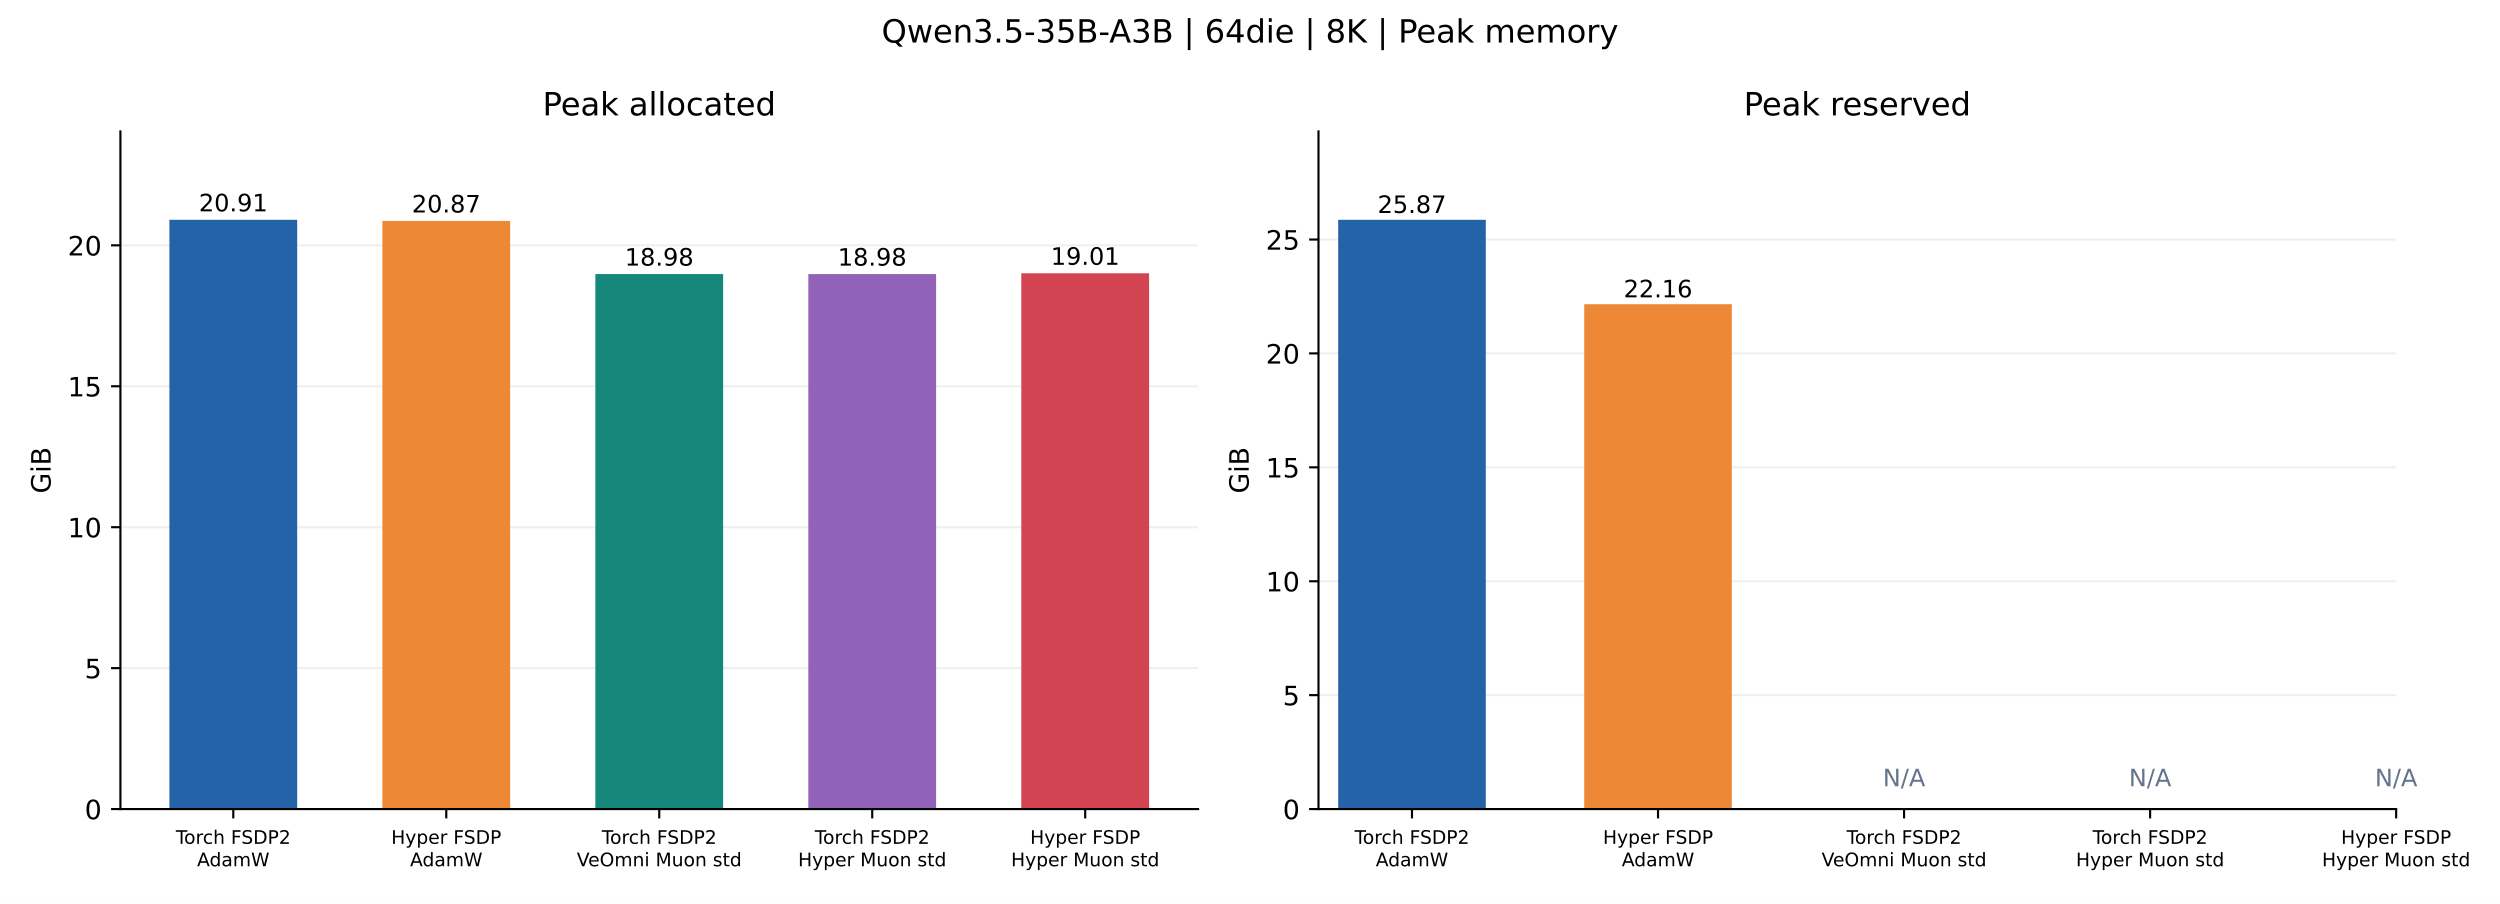
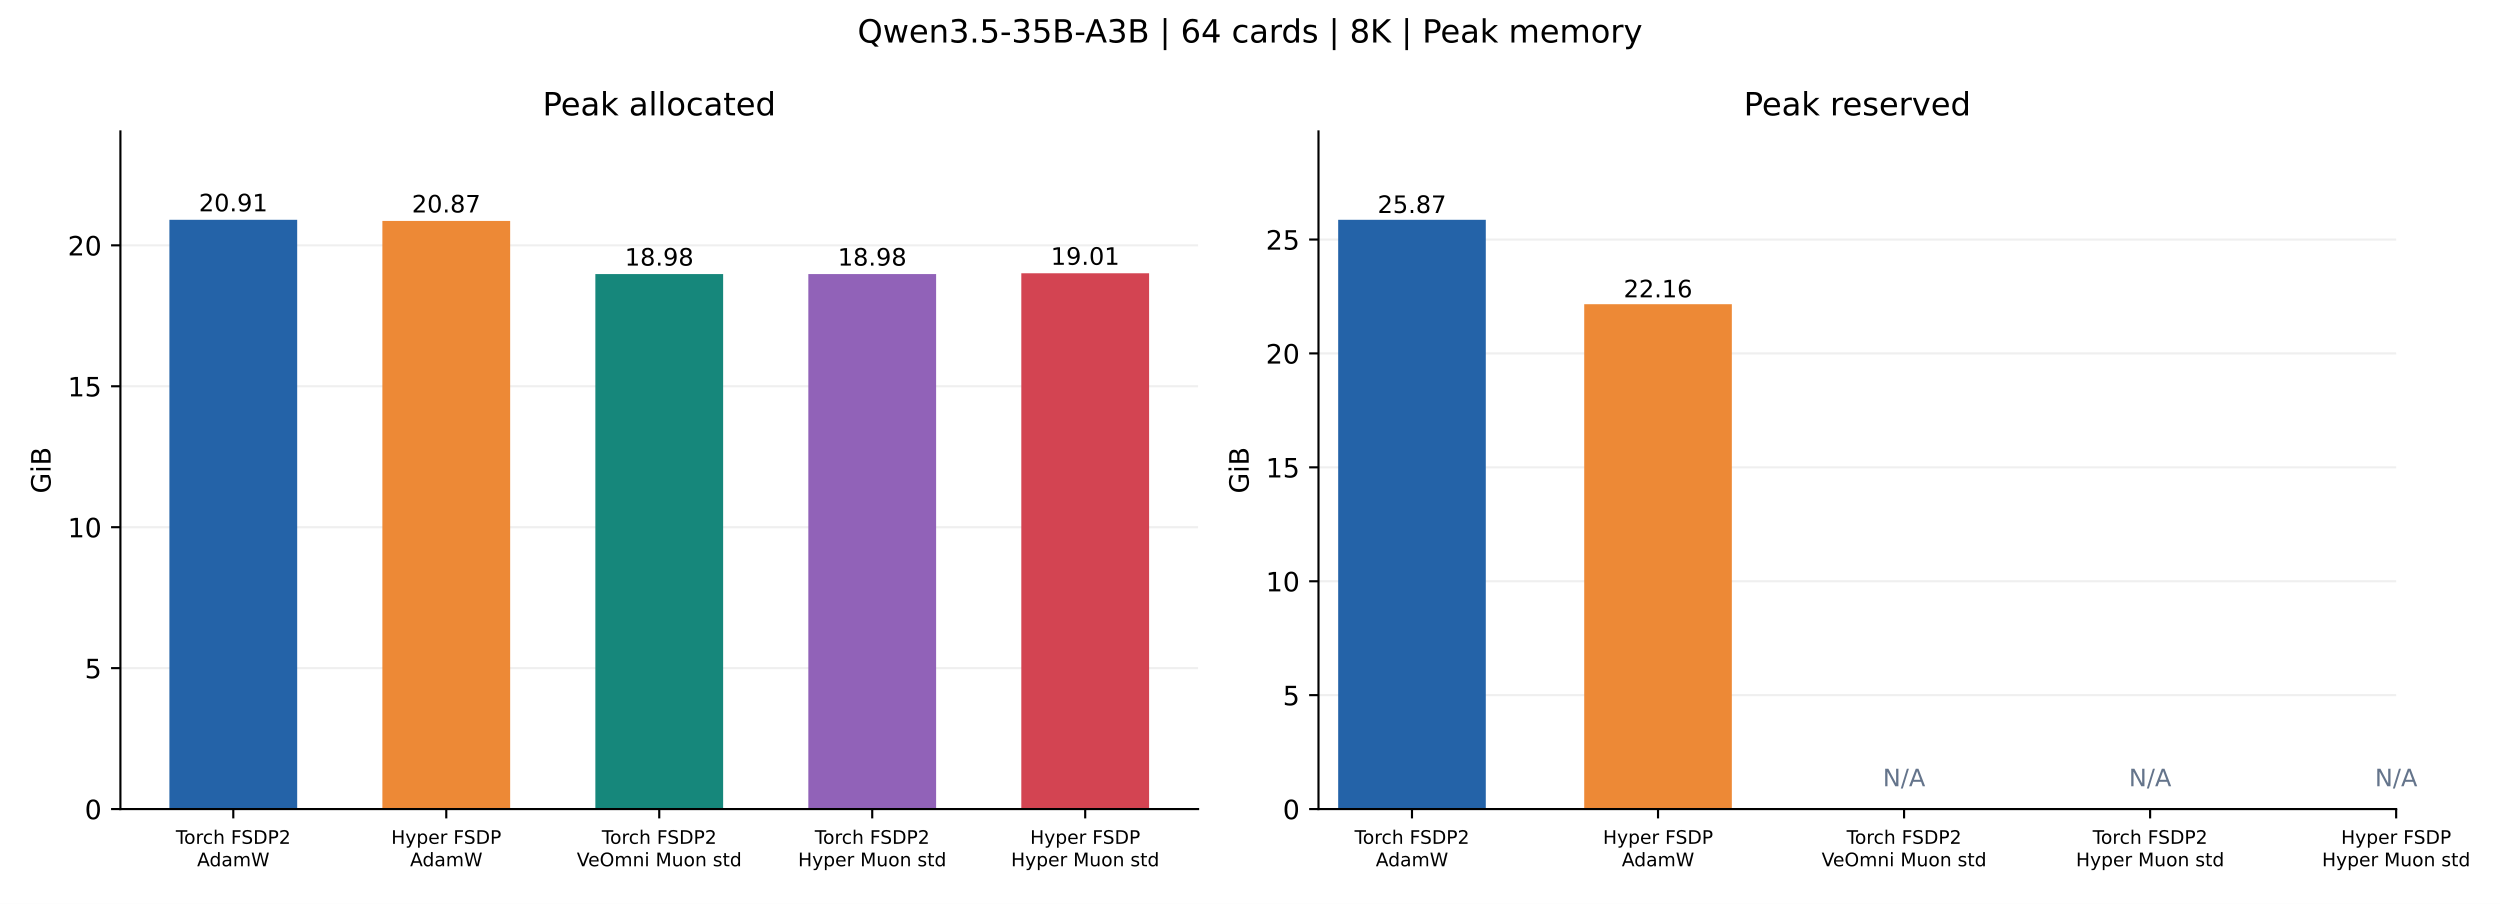
<svg xmlns="http://www.w3.org/2000/svg" xmlns:xlink="http://www.w3.org/1999/xlink" width="936pt" height="338.4pt" viewBox="0 0 936 338.4" version="1.1">
  <defs>
    <style type="text/css">*{stroke-linejoin: round; stroke-linecap: butt}</style>
  </defs>
  <g id="figure_1">
    <g id="patch_1">
      <path d="M 0 338.4 L 936 338.4 L 936 0 L 0 0 z " style="fill: #ffffff" />
    </g>
    <g id="axes_1">
      <g id="patch_2">
        <path d="M 45.082 302.914 L 448.56 302.914 L 448.56 49.203 L 45.082 49.203 z " style="fill: #ffffff" />
      </g>
      <g id="matplotlib.axis_1">
        <g id="xtick_1">
          <g id="line2d_1">
            <defs>
              <path id="m368ee12512" d="M 0 0 L 0 3.5 " style="stroke: #000000; stroke-width: 0.8" />
            </defs>
            <g>
              <use xlink:href="#m368ee12512" x="87.344" y="302.914" style="stroke: #000000; stroke-width: 0.8" />
            </g>
          </g>
          <g id="text_1">
            <text style="font-size: 7px; font-family: 'DejaVu Sans', 'Bitstream Vera Sans', 'Computer Modern Sans Serif', 'Lucida Grande', 'Verdana', 'Geneva', 'Lucid', 'Arial', 'Helvetica', 'Avant Garde', sans-serif" transform="translate(65.83634 315.9336)">Torch FSDP2</text>
            <text style="font-size: 7px; font-family: 'DejaVu Sans', 'Bitstream Vera Sans', 'Computer Modern Sans Serif', 'Lucida Grande', 'Verdana', 'Geneva', 'Lucid', 'Arial', 'Helvetica', 'Avant Garde', sans-serif" transform="translate(73.77423 324.3355)">AdamW</text>
          </g>
        </g>
        <g id="xtick_2">
          <g id="line2d_2">
            <g>
              <use xlink:href="#m368ee12512" x="167.083" y="302.914" style="stroke: #000000; stroke-width: 0.8" />
            </g>
          </g>
          <g id="text_2">
            <text style="font-size: 7px; font-family: 'DejaVu Sans', 'Bitstream Vera Sans', 'Computer Modern Sans Serif', 'Lucida Grande', 'Verdana', 'Geneva', 'Lucid', 'Arial', 'Helvetica', 'Avant Garde', sans-serif" transform="translate(146.473 315.933)">Hyper FSDP</text>
            <text style="font-size: 7px; font-family: 'DejaVu Sans', 'Bitstream Vera Sans', 'Computer Modern Sans Serif', 'Lucida Grande', 'Verdana', 'Geneva', 'Lucid', 'Arial', 'Helvetica', 'Avant Garde', sans-serif" transform="translate(153.5129 324.3349)">AdamW</text>
          </g>
        </g>
        <g id="xtick_3">
          <g id="line2d_3">
            <g>
              <use xlink:href="#m368ee12512" x="246.821" y="302.914" style="stroke: #000000; stroke-width: 0.8" />
            </g>
          </g>
          <g id="text_3">
            <text style="font-size: 7px; font-family: 'DejaVu Sans', 'Bitstream Vera Sans', 'Computer Modern Sans Serif', 'Lucida Grande', 'Verdana', 'Geneva', 'Lucid', 'Arial', 'Helvetica', 'Avant Garde', sans-serif" transform="translate(225.3137 315.9336)">Torch FSDP2</text>
            <text style="font-size: 7px; font-family: 'DejaVu Sans', 'Bitstream Vera Sans', 'Computer Modern Sans Serif', 'Lucida Grande', 'Verdana', 'Geneva', 'Lucid', 'Arial', 'Helvetica', 'Avant Garde', sans-serif" transform="translate(215.9506 324.3355)">VeOmni Muon std</text>
          </g>
        </g>
        <g id="xtick_4">
          <g id="line2d_4">
            <g>
              <use xlink:href="#m368ee12512" x="326.56" y="302.914" style="stroke: #000000; stroke-width: 0.8" />
            </g>
          </g>
          <g id="text_4">
            <text style="font-size: 7px; font-family: 'DejaVu Sans', 'Bitstream Vera Sans', 'Computer Modern Sans Serif', 'Lucida Grande', 'Verdana', 'Geneva', 'Lucid', 'Arial', 'Helvetica', 'Avant Garde', sans-serif" transform="translate(305.0523 315.9336)">Torch FSDP2</text>
            <text style="font-size: 7px; font-family: 'DejaVu Sans', 'Bitstream Vera Sans', 'Computer Modern Sans Serif', 'Lucida Grande', 'Verdana', 'Geneva', 'Lucid', 'Arial', 'Helvetica', 'Avant Garde', sans-serif" transform="translate(298.8021 324.3355)">Hyper Muon std</text>
          </g>
        </g>
        <g id="xtick_5">
          <g id="line2d_5">
            <g>
              <use xlink:href="#m368ee12512" x="406.299" y="302.914" style="stroke: #000000; stroke-width: 0.8" />
            </g>
          </g>
          <g id="text_5">
            <text style="font-size: 7px; font-family: 'DejaVu Sans', 'Bitstream Vera Sans', 'Computer Modern Sans Serif', 'Lucida Grande', 'Verdana', 'Geneva', 'Lucid', 'Arial', 'Helvetica', 'Avant Garde', sans-serif" transform="translate(385.689 315.933)">Hyper FSDP</text>
            <text style="font-size: 7px; font-family: 'DejaVu Sans', 'Bitstream Vera Sans', 'Computer Modern Sans Serif', 'Lucida Grande', 'Verdana', 'Geneva', 'Lucid', 'Arial', 'Helvetica', 'Avant Garde', sans-serif" transform="translate(378.5408 324.3349)">Hyper Muon std</text>
          </g>
        </g>
      </g>
      <g id="matplotlib.axis_2">
        <g id="ytick_1">
          <g id="line2d_6">
            <path d="M 45.082 302.914 L 448.56 302.914 " clip-path="url(#pe82ce1770d)" style="fill: none; stroke: #b0b0b0; stroke-opacity: 0.2; stroke-width: 0.8; stroke-linecap: square" />
          </g>
          <g id="line2d_7">
            <defs>
              <path id="ma47327562e" d="M 0 0 L -3.5 0 " style="stroke: #000000; stroke-width: 0.8" />
            </defs>
            <g>
              <use xlink:href="#ma47327562e" x="45.082" y="302.914" style="stroke: #000000; stroke-width: 0.8" />
            </g>
          </g>
          <g id="text_6">
            <text style="font-size: 10px; font-family: 'DejaVu Sans', 'Bitstream Vera Sans', 'Computer Modern Sans Serif', 'Lucida Grande', 'Verdana', 'Geneva', 'Lucid', 'Arial', 'Helvetica', 'Avant Garde', sans-serif; text-anchor: end" x="38.082" y="306.713" transform="rotate(-0 38.08234 306.7128)">0</text>
          </g>
        </g>
        <g id="ytick_2">
          <g id="line2d_8">
            <path d="M 45.082 250.149 L 448.56 250.149 " clip-path="url(#pe82ce1770d)" style="fill: none; stroke: #b0b0b0; stroke-opacity: 0.2; stroke-width: 0.8; stroke-linecap: square" />
          </g>
          <g id="line2d_9">
            <g>
              <use xlink:href="#ma47327562e" x="45.082" y="250.149" style="stroke: #000000; stroke-width: 0.8" />
            </g>
          </g>
          <g id="text_7">
            <text style="font-size: 10px; font-family: 'DejaVu Sans', 'Bitstream Vera Sans', 'Computer Modern Sans Serif', 'Lucida Grande', 'Verdana', 'Geneva', 'Lucid', 'Arial', 'Helvetica', 'Avant Garde', sans-serif; text-anchor: end" x="38.082" y="253.948" transform="rotate(-0 38.08234 253.9476)">5</text>
          </g>
        </g>
        <g id="ytick_3">
          <g id="line2d_10">
            <path d="M 45.082 197.384 L 448.56 197.384 " clip-path="url(#pe82ce1770d)" style="fill: none; stroke: #b0b0b0; stroke-opacity: 0.2; stroke-width: 0.8; stroke-linecap: square" />
          </g>
          <g id="line2d_11">
            <g>
              <use xlink:href="#ma47327562e" x="45.082" y="197.384" style="stroke: #000000; stroke-width: 0.8" />
            </g>
          </g>
          <g id="text_8">
            <text style="font-size: 10px; font-family: 'DejaVu Sans', 'Bitstream Vera Sans', 'Computer Modern Sans Serif', 'Lucida Grande', 'Verdana', 'Geneva', 'Lucid', 'Arial', 'Helvetica', 'Avant Garde', sans-serif; text-anchor: end" x="38.082" y="201.182" transform="rotate(-0 38.08234 201.1824)">10</text>
          </g>
        </g>
        <g id="ytick_4">
          <g id="line2d_12">
            <path d="M 45.082 144.618 L 448.56 144.618 " clip-path="url(#pe82ce1770d)" style="fill: none; stroke: #b0b0b0; stroke-opacity: 0.2; stroke-width: 0.8; stroke-linecap: square" />
          </g>
          <g id="line2d_13">
            <g>
              <use xlink:href="#ma47327562e" x="45.082" y="144.618" style="stroke: #000000; stroke-width: 0.8" />
            </g>
          </g>
          <g id="text_9">
            <text style="font-size: 10px; font-family: 'DejaVu Sans', 'Bitstream Vera Sans', 'Computer Modern Sans Serif', 'Lucida Grande', 'Verdana', 'Geneva', 'Lucid', 'Arial', 'Helvetica', 'Avant Garde', sans-serif; text-anchor: end" x="38.082" y="148.417" transform="rotate(-0 38.08234 148.4172)">15</text>
          </g>
        </g>
        <g id="ytick_5">
          <g id="line2d_14">
            <path d="M 45.082 91.853 L 448.56 91.853 " clip-path="url(#pe82ce1770d)" style="fill: none; stroke: #b0b0b0; stroke-opacity: 0.2; stroke-width: 0.8; stroke-linecap: square" />
          </g>
          <g id="line2d_15">
            <g>
              <use xlink:href="#ma47327562e" x="45.082" y="91.853" style="stroke: #000000; stroke-width: 0.8" />
            </g>
          </g>
          <g id="text_10">
            <text style="font-size: 10px; font-family: 'DejaVu Sans', 'Bitstream Vera Sans', 'Computer Modern Sans Serif', 'Lucida Grande', 'Verdana', 'Geneva', 'Lucid', 'Arial', 'Helvetica', 'Avant Garde', sans-serif; text-anchor: end" x="38.082" y="95.652" transform="rotate(-0 38.08234 95.65198)">20</text>
          </g>
        </g>
        <g id="text_11">
          <text style="font-size: 10px; font-family: 'DejaVu Sans', 'Bitstream Vera Sans', 'Computer Modern Sans Serif', 'Lucida Grande', 'Verdana', 'Geneva', 'Lucid', 'Arial', 'Helvetica', 'Avant Garde', sans-serif; text-anchor: middle" x="18.955" y="176.058" transform="rotate(-90 18.955 176.0584)">GiB</text>
        </g>
      </g>
      <g id="patch_3">
        <path d="M 63.422 302.914 L 111.265 302.914 L 111.265 82.296 L 63.422 82.296 z " clip-path="url(#pe82ce1770d)" style="fill: #2463a8" />
      </g>
      <g id="patch_4">
        <path d="M 143.161 302.914 L 191.004 302.914 L 191.004 82.723 L 143.161 82.723 z " clip-path="url(#pe82ce1770d)" style="fill: #ed8936" />
      </g>
      <g id="patch_5">
        <path d="M 222.9 302.914 L 270.743 302.914 L 270.743 102.617 L 222.9 102.617 z " clip-path="url(#pe82ce1770d)" style="fill: #16877b" />
      </g>
      <g id="patch_6">
        <path d="M 302.638 302.914 L 350.481 302.914 L 350.481 102.617 L 302.638 102.617 z " clip-path="url(#pe82ce1770d)" style="fill: #9162b8" />
      </g>
      <g id="patch_7">
        <path d="M 382.377 302.914 L 430.22 302.914 L 430.22 102.301 L 382.377 102.301 z " clip-path="url(#pe82ce1770d)" style="fill: #d34452" />
      </g>
      <g id="patch_8">
        <path d="M 45.082 302.914 L 45.082 49.203 " style="fill: none; stroke: #000000; stroke-width: 0.8; stroke-linejoin: miter; stroke-linecap: square" />
      </g>
      <g id="patch_9">
        <path d="M 45.082 302.914 L 448.56 302.914 " style="fill: none; stroke: #000000; stroke-width: 0.8; stroke-linejoin: miter; stroke-linecap: square" />
      </g>
      <g id="text_12">
        <text style="font-size: 9px; font-family: 'DejaVu Sans', 'Bitstream Vera Sans', 'Computer Modern Sans Serif', 'Lucida Grande', 'Verdana', 'Geneva', 'Lucid', 'Arial', 'Helvetica', 'Avant Garde', sans-serif; text-anchor: middle" x="87.344" y="79.13" transform="rotate(-0 87.34384 79.12966)">20.91</text>
      </g>
      <g id="text_13">
        <text style="font-size: 9px; font-family: 'DejaVu Sans', 'Bitstream Vera Sans', 'Computer Modern Sans Serif', 'Lucida Grande', 'Verdana', 'Geneva', 'Lucid', 'Arial', 'Helvetica', 'Avant Garde', sans-serif; text-anchor: middle" x="167.083" y="79.557" transform="rotate(-0 167.0825 79.55748)">20.87</text>
      </g>
      <g id="text_14">
        <text style="font-size: 9px; font-family: 'DejaVu Sans', 'Bitstream Vera Sans', 'Computer Modern Sans Serif', 'Lucida Grande', 'Verdana', 'Geneva', 'Lucid', 'Arial', 'Helvetica', 'Avant Garde', sans-serif; text-anchor: middle" x="246.821" y="99.451" transform="rotate(-0 246.8212 99.45134)">18.98</text>
      </g>
      <g id="text_15">
        <text style="font-size: 9px; font-family: 'DejaVu Sans', 'Bitstream Vera Sans', 'Computer Modern Sans Serif', 'Lucida Grande', 'Verdana', 'Geneva', 'Lucid', 'Arial', 'Helvetica', 'Avant Garde', sans-serif; text-anchor: middle" x="326.56" y="99.451" transform="rotate(-0 326.5598 99.45134)">18.98</text>
      </g>
      <g id="text_16">
        <text style="font-size: 9px; font-family: 'DejaVu Sans', 'Bitstream Vera Sans', 'Computer Modern Sans Serif', 'Lucida Grande', 'Verdana', 'Geneva', 'Lucid', 'Arial', 'Helvetica', 'Avant Garde', sans-serif; text-anchor: middle" x="406.299" y="99.135" transform="rotate(-0 406.2985 99.13475)">19.01</text>
      </g>
      <g id="text_17">
        <text style="font-size: 12px; font-family: 'DejaVu Sans', 'Bitstream Vera Sans', 'Computer Modern Sans Serif', 'Lucida Grande', 'Verdana', 'Geneva', 'Lucid', 'Arial', 'Helvetica', 'Avant Garde', sans-serif; text-anchor: middle" x="246.821" y="43.203" transform="rotate(-0 246.8212 43.20281)">Peak allocated</text>
      </g>
    </g>
    <g id="axes_2">
      <g id="patch_10">
        <path d="M 493.642 302.914 L 897.12 302.914 L 897.12 49.203 L 493.642 49.203 z " style="fill: #ffffff" />
      </g>
      <g id="matplotlib.axis_3">
        <g id="xtick_6">
          <g id="line2d_16">
            <g>
              <use xlink:href="#m368ee12512" x="528.647" y="302.914" style="stroke: #000000; stroke-width: 0.8" />
            </g>
          </g>
          <g id="text_18">
            <text style="font-size: 7px; font-family: 'DejaVu Sans', 'Bitstream Vera Sans', 'Computer Modern Sans Serif', 'Lucida Grande', 'Verdana', 'Geneva', 'Lucid', 'Arial', 'Helvetica', 'Avant Garde', sans-serif" transform="translate(507.1398 315.9336)">Torch FSDP2</text>
            <text style="font-size: 7px; font-family: 'DejaVu Sans', 'Bitstream Vera Sans', 'Computer Modern Sans Serif', 'Lucida Grande', 'Verdana', 'Geneva', 'Lucid', 'Arial', 'Helvetica', 'Avant Garde', sans-serif" transform="translate(515.0776 324.3355)">AdamW</text>
          </g>
        </g>
        <g id="xtick_7">
          <g id="line2d_17">
            <g>
              <use xlink:href="#m368ee12512" x="620.765" y="302.914" style="stroke: #000000; stroke-width: 0.8" />
            </g>
          </g>
          <g id="text_19">
            <text style="font-size: 7px; font-family: 'DejaVu Sans', 'Bitstream Vera Sans', 'Computer Modern Sans Serif', 'Lucida Grande', 'Verdana', 'Geneva', 'Lucid', 'Arial', 'Helvetica', 'Avant Garde', sans-serif" transform="translate(600.1559 315.933)">Hyper FSDP</text>
            <text style="font-size: 7px; font-family: 'DejaVu Sans', 'Bitstream Vera Sans', 'Computer Modern Sans Serif', 'Lucida Grande', 'Verdana', 'Geneva', 'Lucid', 'Arial', 'Helvetica', 'Avant Garde', sans-serif" transform="translate(607.1958 324.3349)">AdamW</text>
          </g>
        </g>
        <g id="xtick_8">
          <g id="line2d_18">
            <g>
              <use xlink:href="#m368ee12512" x="712.884" y="302.914" style="stroke: #000000; stroke-width: 0.8" />
            </g>
          </g>
          <g id="text_20">
            <text style="font-size: 7px; font-family: 'DejaVu Sans', 'Bitstream Vera Sans', 'Computer Modern Sans Serif', 'Lucida Grande', 'Verdana', 'Geneva', 'Lucid', 'Arial', 'Helvetica', 'Avant Garde', sans-serif" transform="translate(691.3761 315.9336)">Torch FSDP2</text>
            <text style="font-size: 7px; font-family: 'DejaVu Sans', 'Bitstream Vera Sans', 'Computer Modern Sans Serif', 'Lucida Grande', 'Verdana', 'Geneva', 'Lucid', 'Arial', 'Helvetica', 'Avant Garde', sans-serif" transform="translate(682.0131 324.3355)">VeOmni Muon std</text>
          </g>
        </g>
        <g id="xtick_9">
          <g id="line2d_19">
            <g>
              <use xlink:href="#m368ee12512" x="805.002" y="302.914" style="stroke: #000000; stroke-width: 0.8" />
            </g>
          </g>
          <g id="text_21">
            <text style="font-size: 7px; font-family: 'DejaVu Sans', 'Bitstream Vera Sans', 'Computer Modern Sans Serif', 'Lucida Grande', 'Verdana', 'Geneva', 'Lucid', 'Arial', 'Helvetica', 'Avant Garde', sans-serif" transform="translate(783.4943 315.9336)">Torch FSDP2</text>
            <text style="font-size: 7px; font-family: 'DejaVu Sans', 'Bitstream Vera Sans', 'Computer Modern Sans Serif', 'Lucida Grande', 'Verdana', 'Geneva', 'Lucid', 'Arial', 'Helvetica', 'Avant Garde', sans-serif" transform="translate(777.2441 324.3355)">Hyper Muon std</text>
          </g>
        </g>
        <g id="xtick_10">
          <g id="line2d_20">
            <g>
              <use xlink:href="#m368ee12512" x="897.12" y="302.914" style="stroke: #000000; stroke-width: 0.8" />
            </g>
          </g>
          <g id="text_22">
            <text style="font-size: 7px; font-family: 'DejaVu Sans', 'Bitstream Vera Sans', 'Computer Modern Sans Serif', 'Lucida Grande', 'Verdana', 'Geneva', 'Lucid', 'Arial', 'Helvetica', 'Avant Garde', sans-serif" transform="translate(876.5105 315.933)">Hyper FSDP</text>
            <text style="font-size: 7px; font-family: 'DejaVu Sans', 'Bitstream Vera Sans', 'Computer Modern Sans Serif', 'Lucida Grande', 'Verdana', 'Geneva', 'Lucid', 'Arial', 'Helvetica', 'Avant Garde', sans-serif" transform="translate(869.3623 324.3349)">Hyper Muon std</text>
          </g>
        </g>
      </g>
      <g id="matplotlib.axis_4">
        <g id="ytick_6">
          <g id="line2d_21">
            <path d="M 493.642 302.914 L 897.12 302.914 " clip-path="url(#p5d83d28c4c)" style="fill: none; stroke: #b0b0b0; stroke-opacity: 0.2; stroke-width: 0.8; stroke-linecap: square" />
          </g>
          <g id="line2d_22">
            <g>
              <use xlink:href="#ma47327562e" x="493.642" y="302.914" style="stroke: #000000; stroke-width: 0.8" />
            </g>
          </g>
          <g id="text_23">
            <text style="font-size: 10px; font-family: 'DejaVu Sans', 'Bitstream Vera Sans', 'Computer Modern Sans Serif', 'Lucida Grande', 'Verdana', 'Geneva', 'Lucid', 'Arial', 'Helvetica', 'Avant Garde', sans-serif; text-anchor: end" x="486.642" y="306.713" transform="rotate(-0 486.6423 306.7128)">0</text>
          </g>
        </g>
        <g id="ytick_7">
          <g id="line2d_23">
            <path d="M 493.642 260.266 L 897.12 260.266 " clip-path="url(#p5d83d28c4c)" style="fill: none; stroke: #b0b0b0; stroke-opacity: 0.2; stroke-width: 0.8; stroke-linecap: square" />
          </g>
          <g id="line2d_24">
            <g>
              <use xlink:href="#ma47327562e" x="493.642" y="260.266" style="stroke: #000000; stroke-width: 0.8" />
            </g>
          </g>
          <g id="text_24">
            <text style="font-size: 10px; font-family: 'DejaVu Sans', 'Bitstream Vera Sans', 'Computer Modern Sans Serif', 'Lucida Grande', 'Verdana', 'Geneva', 'Lucid', 'Arial', 'Helvetica', 'Avant Garde', sans-serif; text-anchor: end" x="486.642" y="264.065" transform="rotate(-0 486.6423 264.0651)">5</text>
          </g>
        </g>
        <g id="ytick_8">
          <g id="line2d_25">
            <path d="M 493.642 217.619 L 897.12 217.619 " clip-path="url(#p5d83d28c4c)" style="fill: none; stroke: #b0b0b0; stroke-opacity: 0.2; stroke-width: 0.8; stroke-linecap: square" />
          </g>
          <g id="line2d_26">
            <g>
              <use xlink:href="#ma47327562e" x="493.642" y="217.619" style="stroke: #000000; stroke-width: 0.8" />
            </g>
          </g>
          <g id="text_25">
            <text style="font-size: 10px; font-family: 'DejaVu Sans', 'Bitstream Vera Sans', 'Computer Modern Sans Serif', 'Lucida Grande', 'Verdana', 'Geneva', 'Lucid', 'Arial', 'Helvetica', 'Avant Garde', sans-serif; text-anchor: end" x="486.642" y="221.417" transform="rotate(-0 486.6423 221.4175)">10</text>
          </g>
        </g>
        <g id="ytick_9">
          <g id="line2d_27">
            <path d="M 493.642 174.971 L 897.12 174.971 " clip-path="url(#p5d83d28c4c)" style="fill: none; stroke: #b0b0b0; stroke-opacity: 0.2; stroke-width: 0.8; stroke-linecap: square" />
          </g>
          <g id="line2d_28">
            <g>
              <use xlink:href="#ma47327562e" x="493.642" y="174.971" style="stroke: #000000; stroke-width: 0.8" />
            </g>
          </g>
          <g id="text_26">
            <text style="font-size: 10px; font-family: 'DejaVu Sans', 'Bitstream Vera Sans', 'Computer Modern Sans Serif', 'Lucida Grande', 'Verdana', 'Geneva', 'Lucid', 'Arial', 'Helvetica', 'Avant Garde', sans-serif; text-anchor: end" x="486.642" y="178.77" transform="rotate(-0 486.6423 178.7698)">15</text>
          </g>
        </g>
        <g id="ytick_10">
          <g id="line2d_29">
            <path d="M 493.642 132.323 L 897.12 132.323 " clip-path="url(#p5d83d28c4c)" style="fill: none; stroke: #b0b0b0; stroke-opacity: 0.2; stroke-width: 0.8; stroke-linecap: square" />
          </g>
          <g id="line2d_30">
            <g>
              <use xlink:href="#ma47327562e" x="493.642" y="132.323" style="stroke: #000000; stroke-width: 0.8" />
            </g>
          </g>
          <g id="text_27">
            <text style="font-size: 10px; font-family: 'DejaVu Sans', 'Bitstream Vera Sans', 'Computer Modern Sans Serif', 'Lucida Grande', 'Verdana', 'Geneva', 'Lucid', 'Arial', 'Helvetica', 'Avant Garde', sans-serif; text-anchor: end" x="486.642" y="136.122" transform="rotate(-0 486.6423 136.1221)">20</text>
          </g>
        </g>
        <g id="ytick_11">
          <g id="line2d_31">
            <path d="M 493.642 89.676 L 897.12 89.676 " clip-path="url(#p5d83d28c4c)" style="fill: none; stroke: #b0b0b0; stroke-opacity: 0.2; stroke-width: 0.8; stroke-linecap: square" />
          </g>
          <g id="line2d_32">
            <g>
              <use xlink:href="#ma47327562e" x="493.642" y="89.676" style="stroke: #000000; stroke-width: 0.8" />
            </g>
          </g>
          <g id="text_28">
            <text style="font-size: 10px; font-family: 'DejaVu Sans', 'Bitstream Vera Sans', 'Computer Modern Sans Serif', 'Lucida Grande', 'Verdana', 'Geneva', 'Lucid', 'Arial', 'Helvetica', 'Avant Garde', sans-serif; text-anchor: end" x="486.642" y="93.474" transform="rotate(-0 486.6423 93.47445)">25</text>
          </g>
        </g>
        <g id="text_29">
          <text style="font-size: 10px; font-family: 'DejaVu Sans', 'Bitstream Vera Sans', 'Computer Modern Sans Serif', 'Lucida Grande', 'Verdana', 'Geneva', 'Lucid', 'Arial', 'Helvetica', 'Avant Garde', sans-serif; text-anchor: middle" x="467.515" y="176.058" transform="rotate(-90 467.515 176.0584)">GiB</text>
        </g>
      </g>
      <g id="patch_11">
        <path d="M 501.012 302.914 L 556.283 302.914 L 556.283 82.296 L 501.012 82.296 z " clip-path="url(#p5d83d28c4c)" style="fill: #2463a8" />
      </g>
      <g id="patch_12">
        <path d="M 593.13 302.914 L 648.401 302.914 L 648.401 113.882 L 593.13 113.882 z " clip-path="url(#p5d83d28c4c)" style="fill: #ed8936" />
      </g>
      <g id="patch_13">
        <path d="M 493.642 302.914 L 493.642 49.203 " style="fill: none; stroke: #000000; stroke-width: 0.8; stroke-linejoin: miter; stroke-linecap: square" />
      </g>
      <g id="patch_14">
        <path d="M 493.642 302.914 L 897.12 302.914 " style="fill: none; stroke: #000000; stroke-width: 0.8; stroke-linejoin: miter; stroke-linecap: square" />
      </g>
      <g id="text_30">
        <text style="font-size: 9px; font-family: 'DejaVu Sans', 'Bitstream Vera Sans', 'Computer Modern Sans Serif', 'Lucida Grande', 'Verdana', 'Geneva', 'Lucid', 'Arial', 'Helvetica', 'Avant Garde', sans-serif; text-anchor: middle" x="528.647" y="79.737" transform="rotate(-0 528.6473 79.73671)">25.87</text>
      </g>
      <g id="text_31">
        <text style="font-size: 9px; font-family: 'DejaVu Sans', 'Bitstream Vera Sans', 'Computer Modern Sans Serif', 'Lucida Grande', 'Verdana', 'Geneva', 'Lucid', 'Arial', 'Helvetica', 'Avant Garde', sans-serif; text-anchor: middle" x="620.765" y="111.323" transform="rotate(-0 620.7654 111.3226)">22.16</text>
      </g>
      <g id="text_32">
        <text style="font-size: 9px; font-family: 'DejaVu Sans', 'Bitstream Vera Sans', 'Computer Modern Sans Serif', 'Lucida Grande', 'Verdana', 'Geneva', 'Lucid', 'Arial', 'Helvetica', 'Avant Garde', sans-serif; text-anchor: middle; fill: #64748b" x="712.884" y="294.384" transform="rotate(-0 712.8836 294.3845)">N/A</text>
      </g>
      <g id="text_33">
        <text style="font-size: 9px; font-family: 'DejaVu Sans', 'Bitstream Vera Sans', 'Computer Modern Sans Serif', 'Lucida Grande', 'Verdana', 'Geneva', 'Lucid', 'Arial', 'Helvetica', 'Avant Garde', sans-serif; text-anchor: middle; fill: #64748b" x="805.002" y="294.384" transform="rotate(-0 805.0018 294.3845)">N/A</text>
      </g>
      <g id="text_34">
        <text style="font-size: 9px; font-family: 'DejaVu Sans', 'Bitstream Vera Sans', 'Computer Modern Sans Serif', 'Lucida Grande', 'Verdana', 'Geneva', 'Lucid', 'Arial', 'Helvetica', 'Avant Garde', sans-serif; text-anchor: middle; fill: #64748b" x="897.12" y="294.384" transform="rotate(-0 897.12 294.3845)">N/A</text>
      </g>
      <g id="text_35">
        <text style="font-size: 12px; font-family: 'DejaVu Sans', 'Bitstream Vera Sans', 'Computer Modern Sans Serif', 'Lucida Grande', 'Verdana', 'Geneva', 'Lucid', 'Arial', 'Helvetica', 'Avant Garde', sans-serif; text-anchor: middle" x="695.381" y="43.203" transform="rotate(-0 695.3812 43.20281)">Peak reserved</text>
      </g>
    </g>
    <g id="text_36">
-       <text style="font-size: 12px; font-family: 'DejaVu Sans', 'Bitstream Vera Sans', 'Computer Modern Sans Serif', 'Lucida Grande', 'Verdana', 'Geneva', 'Lucid', 'Arial', 'Helvetica', 'Avant Garde', sans-serif; text-anchor: middle" x="468" y="15.939" transform="rotate(-0 468 15.93863)">Qwen3.5-35B-A3B | 64die | 8K | Peak memory</text>
+       <text style="font-size: 12px; font-family: 'DejaVu Sans', 'Bitstream Vera Sans', 'Computer Modern Sans Serif', 'Lucida Grande', 'Verdana', 'Geneva', 'Lucid', 'Arial', 'Helvetica', 'Avant Garde', sans-serif; text-anchor: middle" x="468" y="15.939" transform="rotate(-0 468 15.93863)">Qwen3.5-35B-A3B | 64 cards | 8K | Peak memory</text>
    </g>
  </g>
  <defs>
    <clipPath id="pe82ce1770d">
      <rect x="45.082" y="49.203" width="403.478" height="253.711" />
    </clipPath>
    <clipPath id="p5d83d28c4c">
      <rect x="493.642" y="49.203" width="403.478" height="253.711" />
    </clipPath>
  </defs>
</svg>
